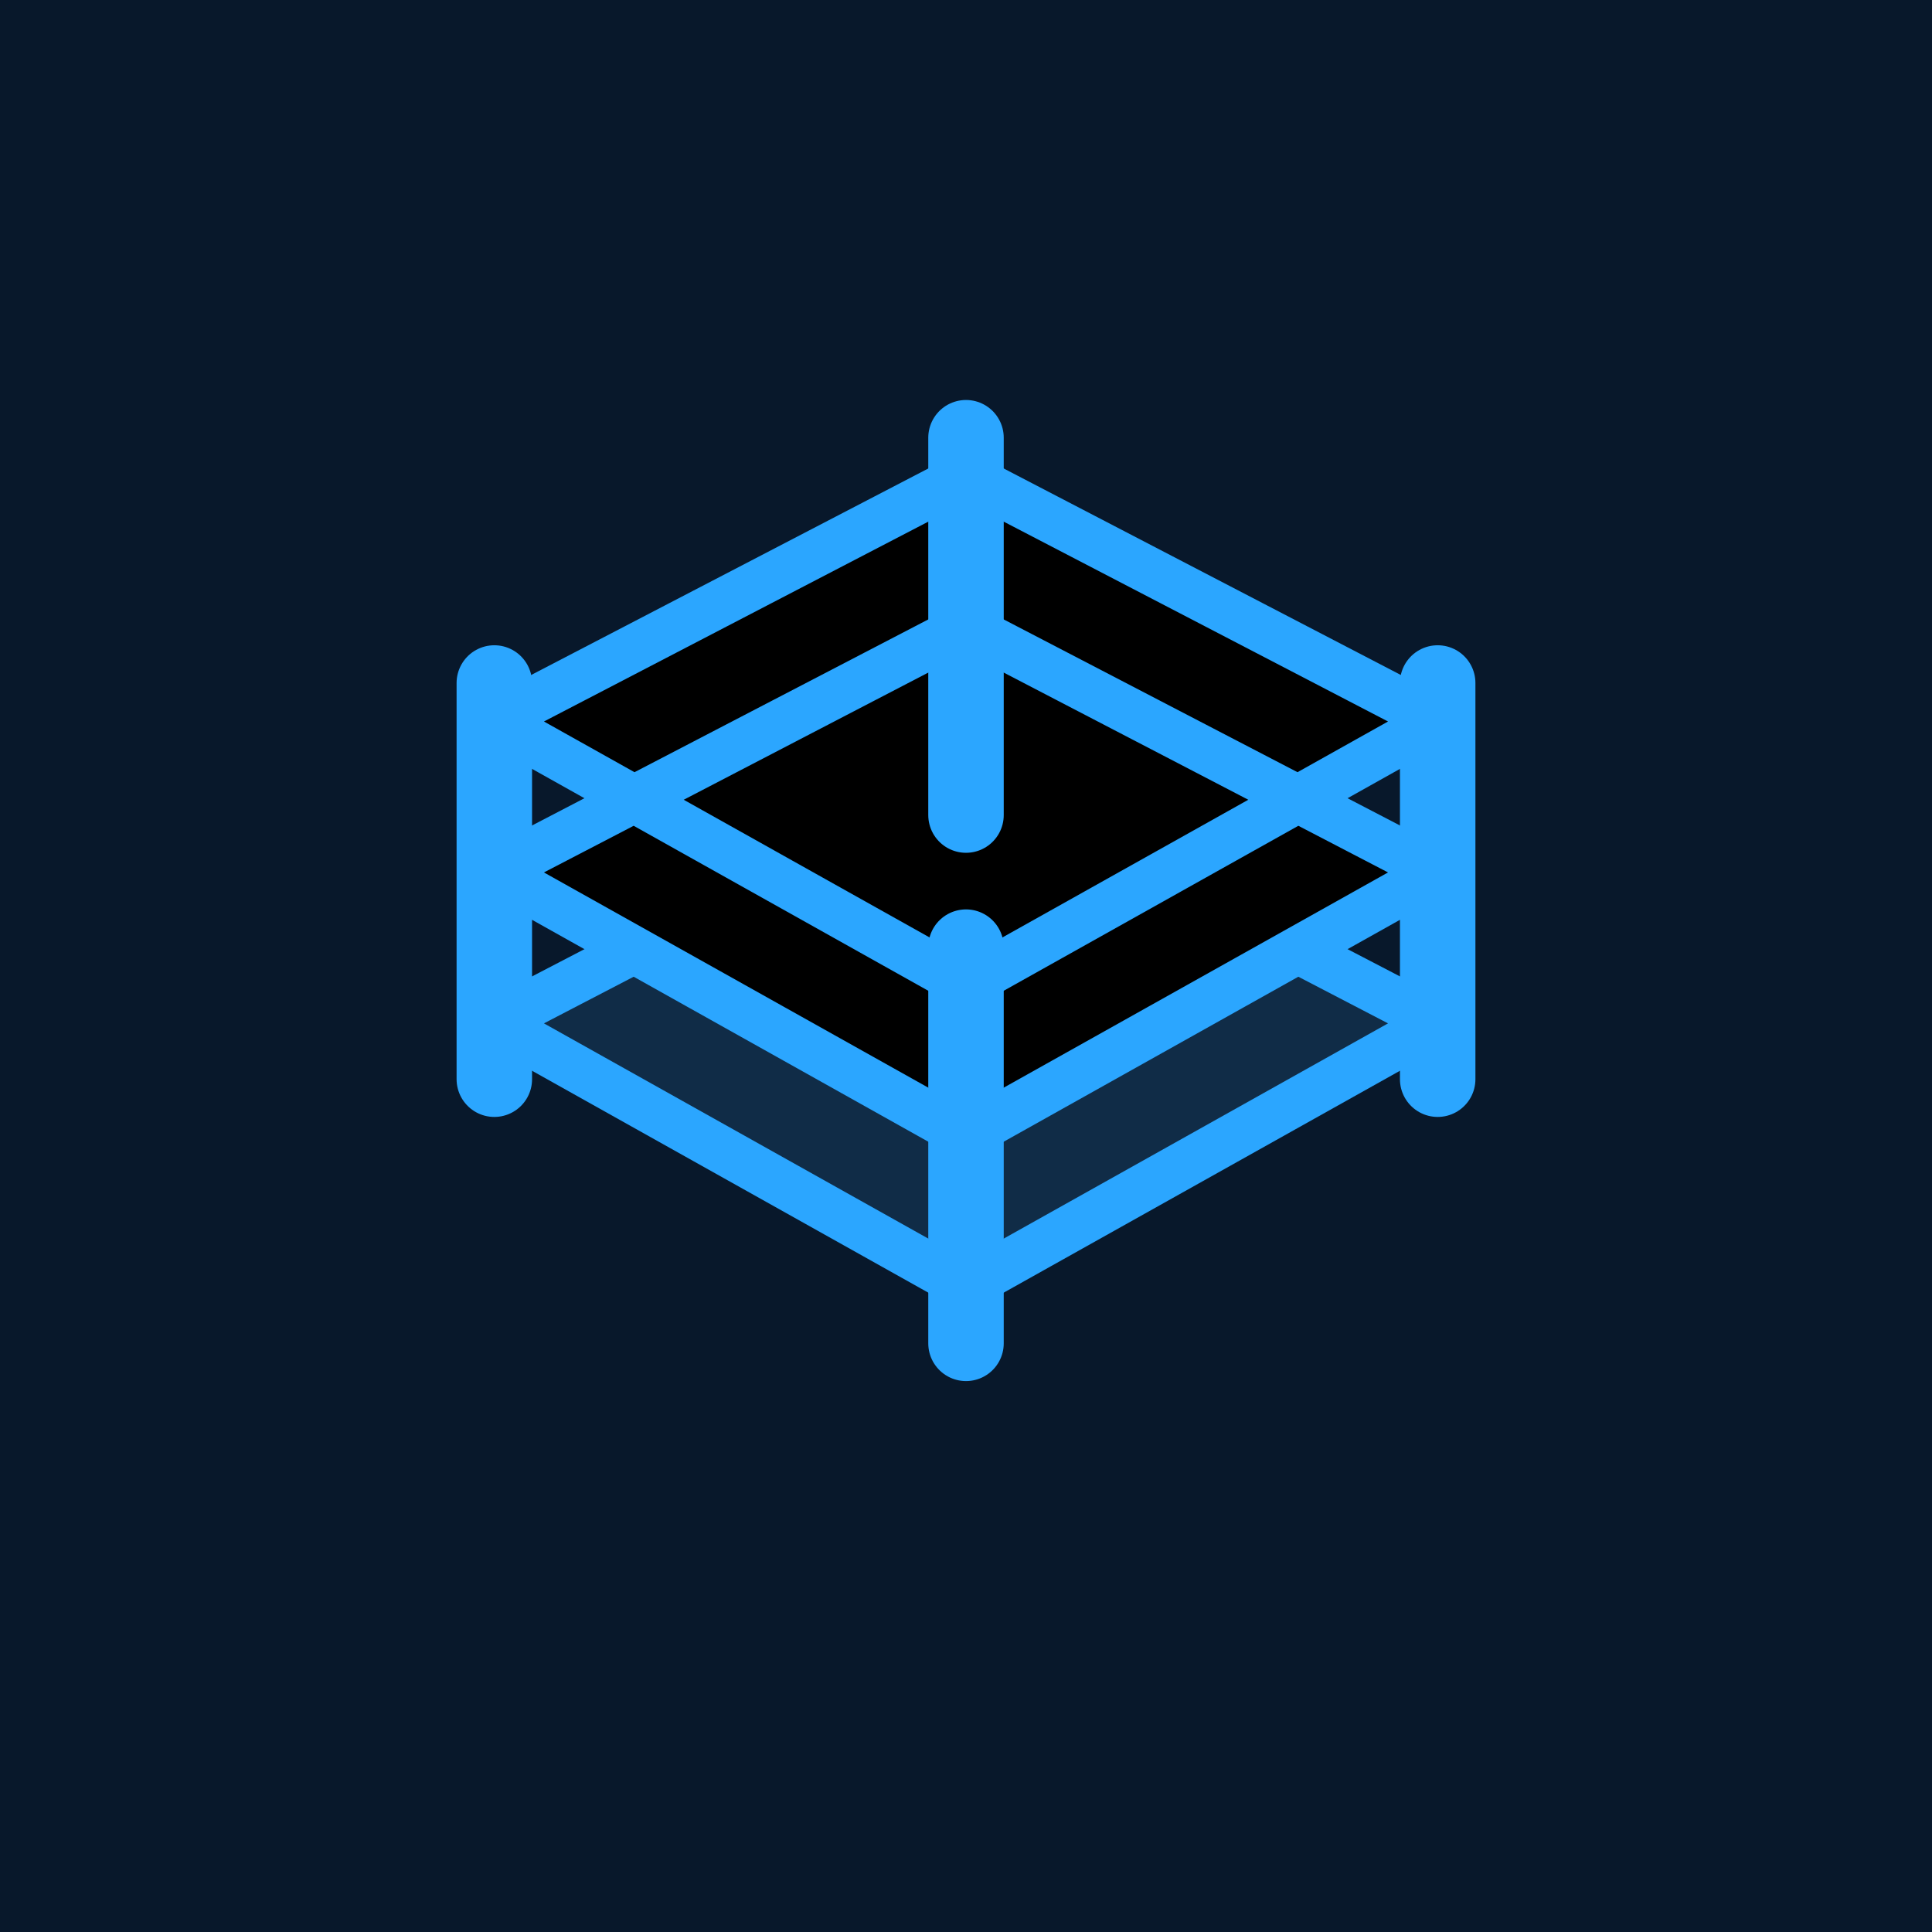
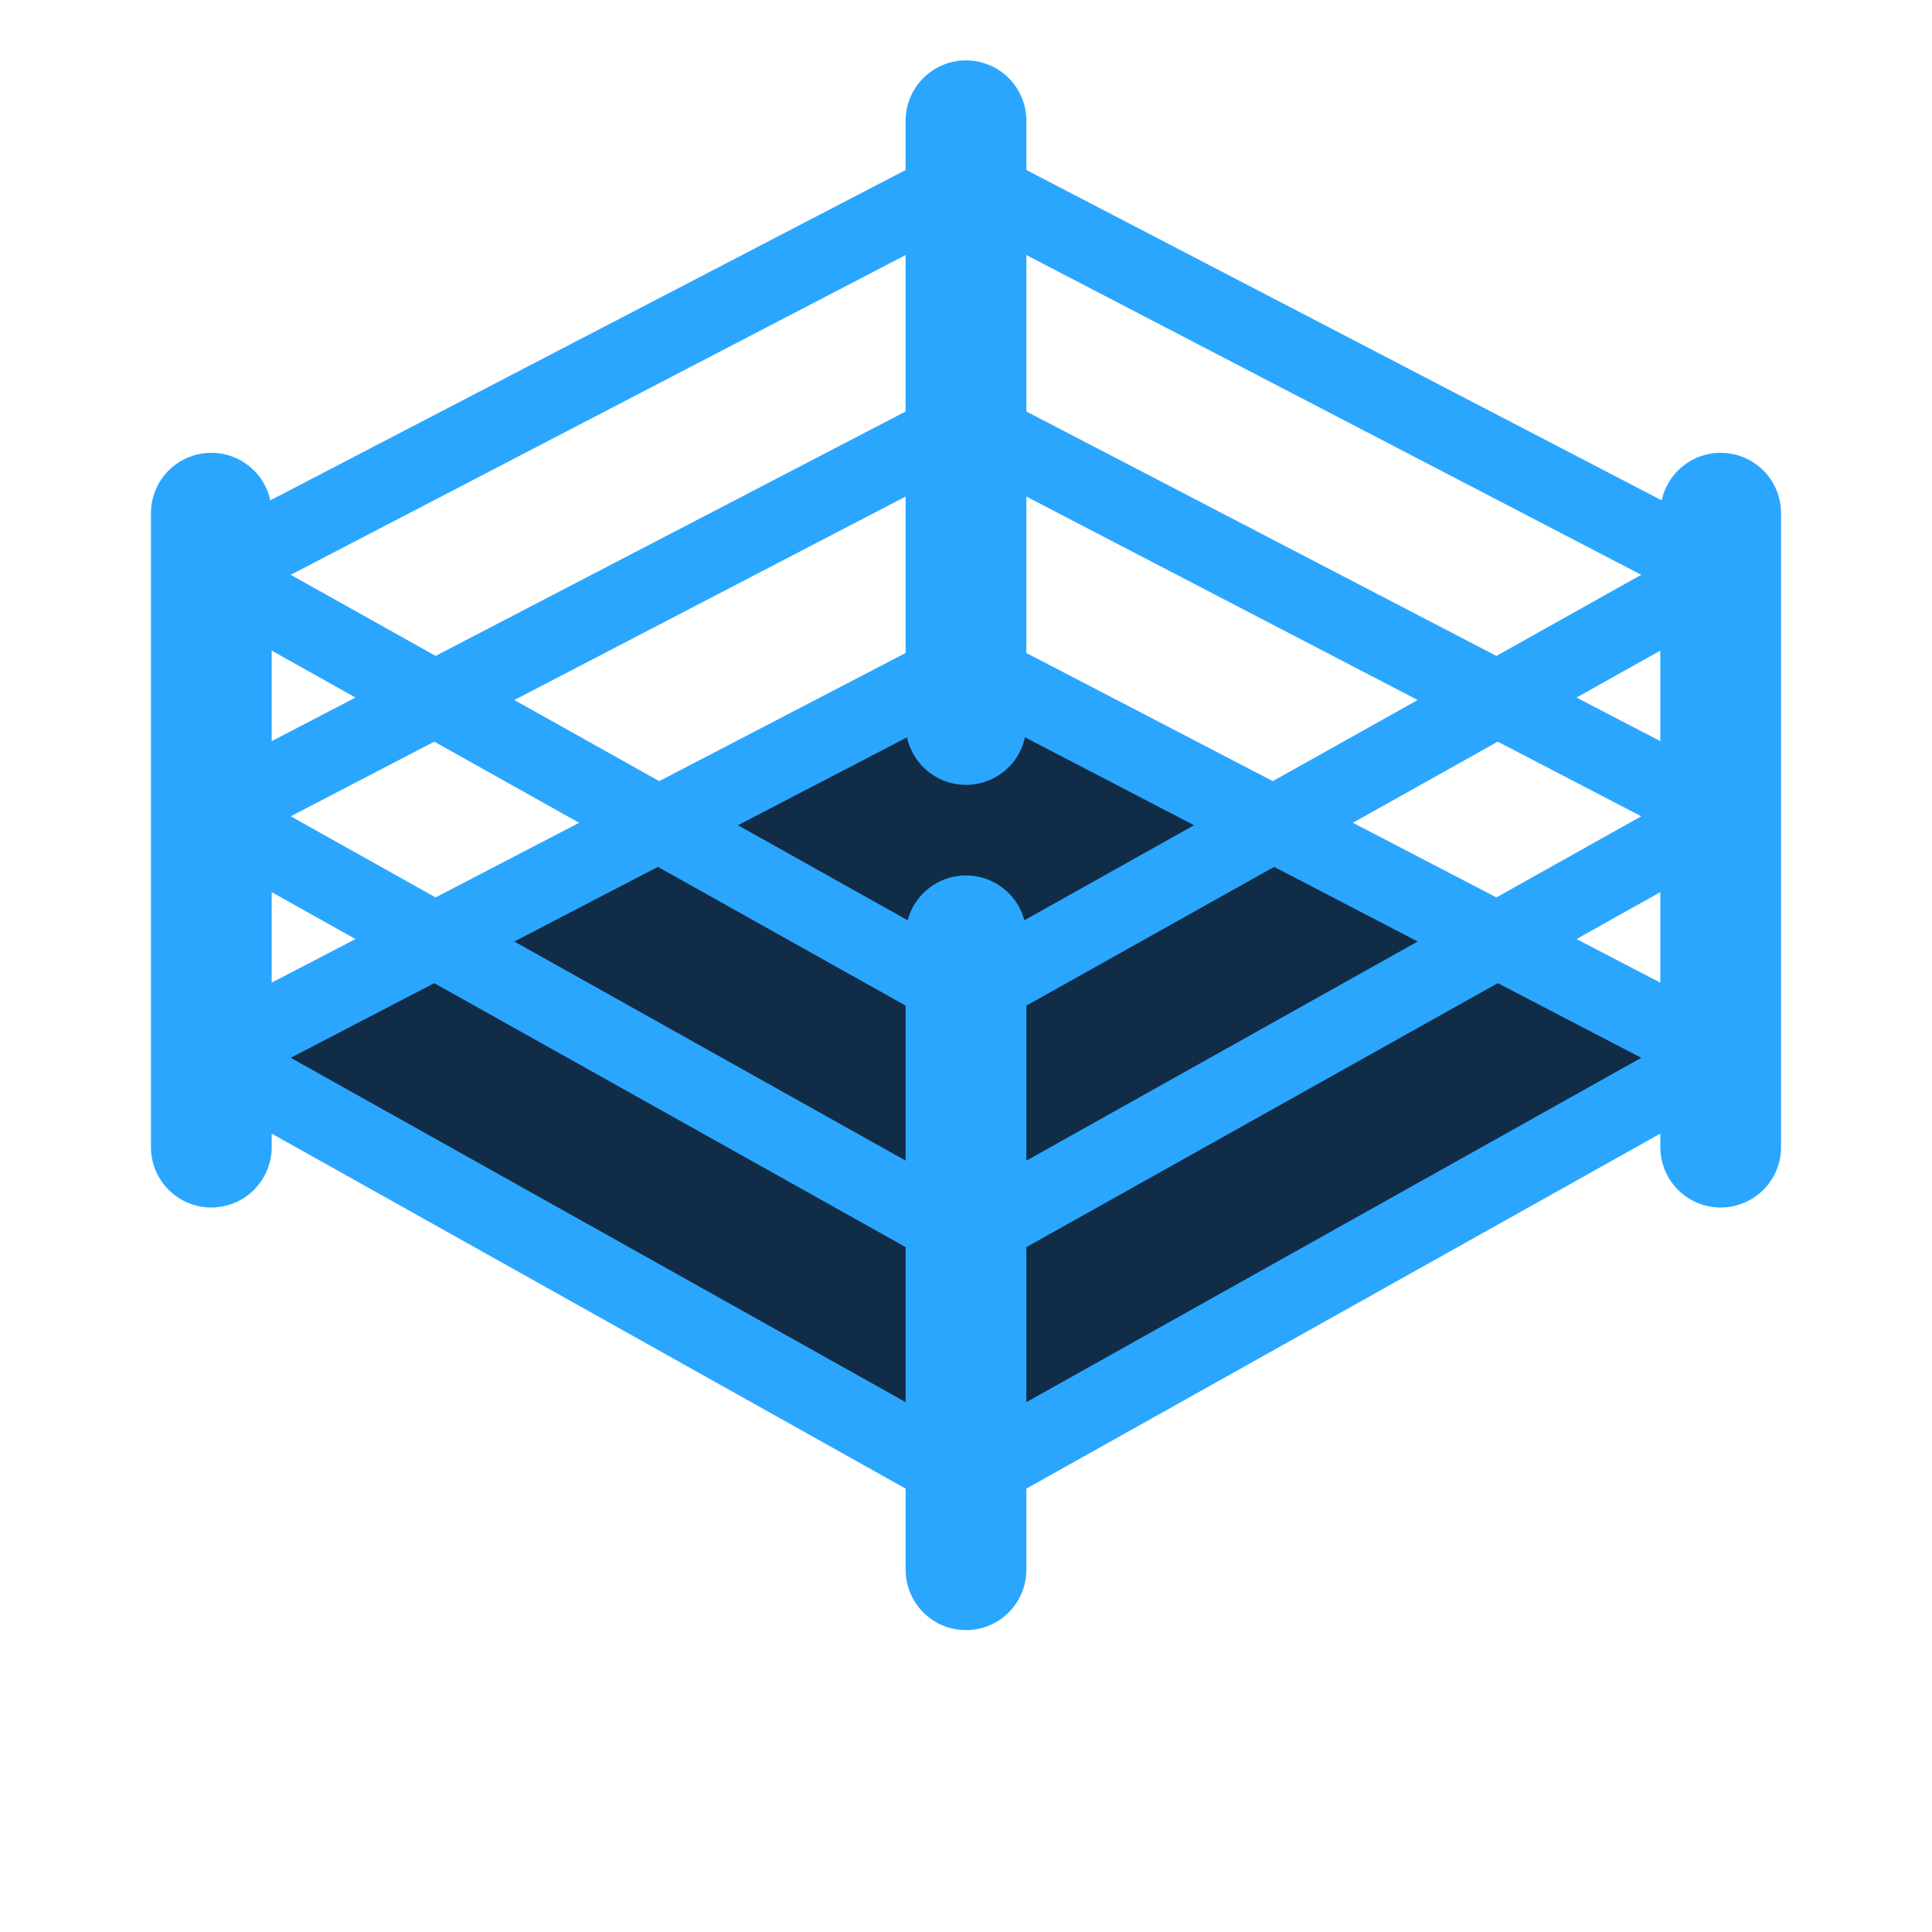
- <svg xmlns="http://www.w3.org/2000/svg" viewBox="0 0 64 64">
-   <rect width="64" height="64" rx="0" fill="#08182B" />
-   <g transform="translate(12 12) scale(0.625)">
-     <g stroke="#2BA6FF" stroke-width="2.5" stroke-linejoin="round" stroke-linecap="round">
-       <path d="M7 35 32 22 57 35 32 49Z" fill="#102C47" />
-       <path d="M7 27 32 14 57 27 32 41Z M7 19 32 6 57 19 32 33Z" />
-       <path d="M7 17V38 M32 4V24 M57 17V38 M32 31V52" stroke-width="4" />
-     </g>
+ <svg xmlns="http://www.w3.org/2000/svg" viewBox="0 0 64 64" fill="none">
+   <g stroke="#2BA6FF" stroke-width="2.5" stroke-linejoin="round" stroke-linecap="round">
+     <path d="M7 35 32 22 57 35 32 49Z" fill="#102C47" />
+     <path d="M7 27 32 14 57 27 32 41Z M7 19 32 6 57 19 32 33Z" />
+     <path d="M7 17V38 M32 4V24 M57 17V38 M32 31V52" stroke-width="4" />
  </g>
</svg>
